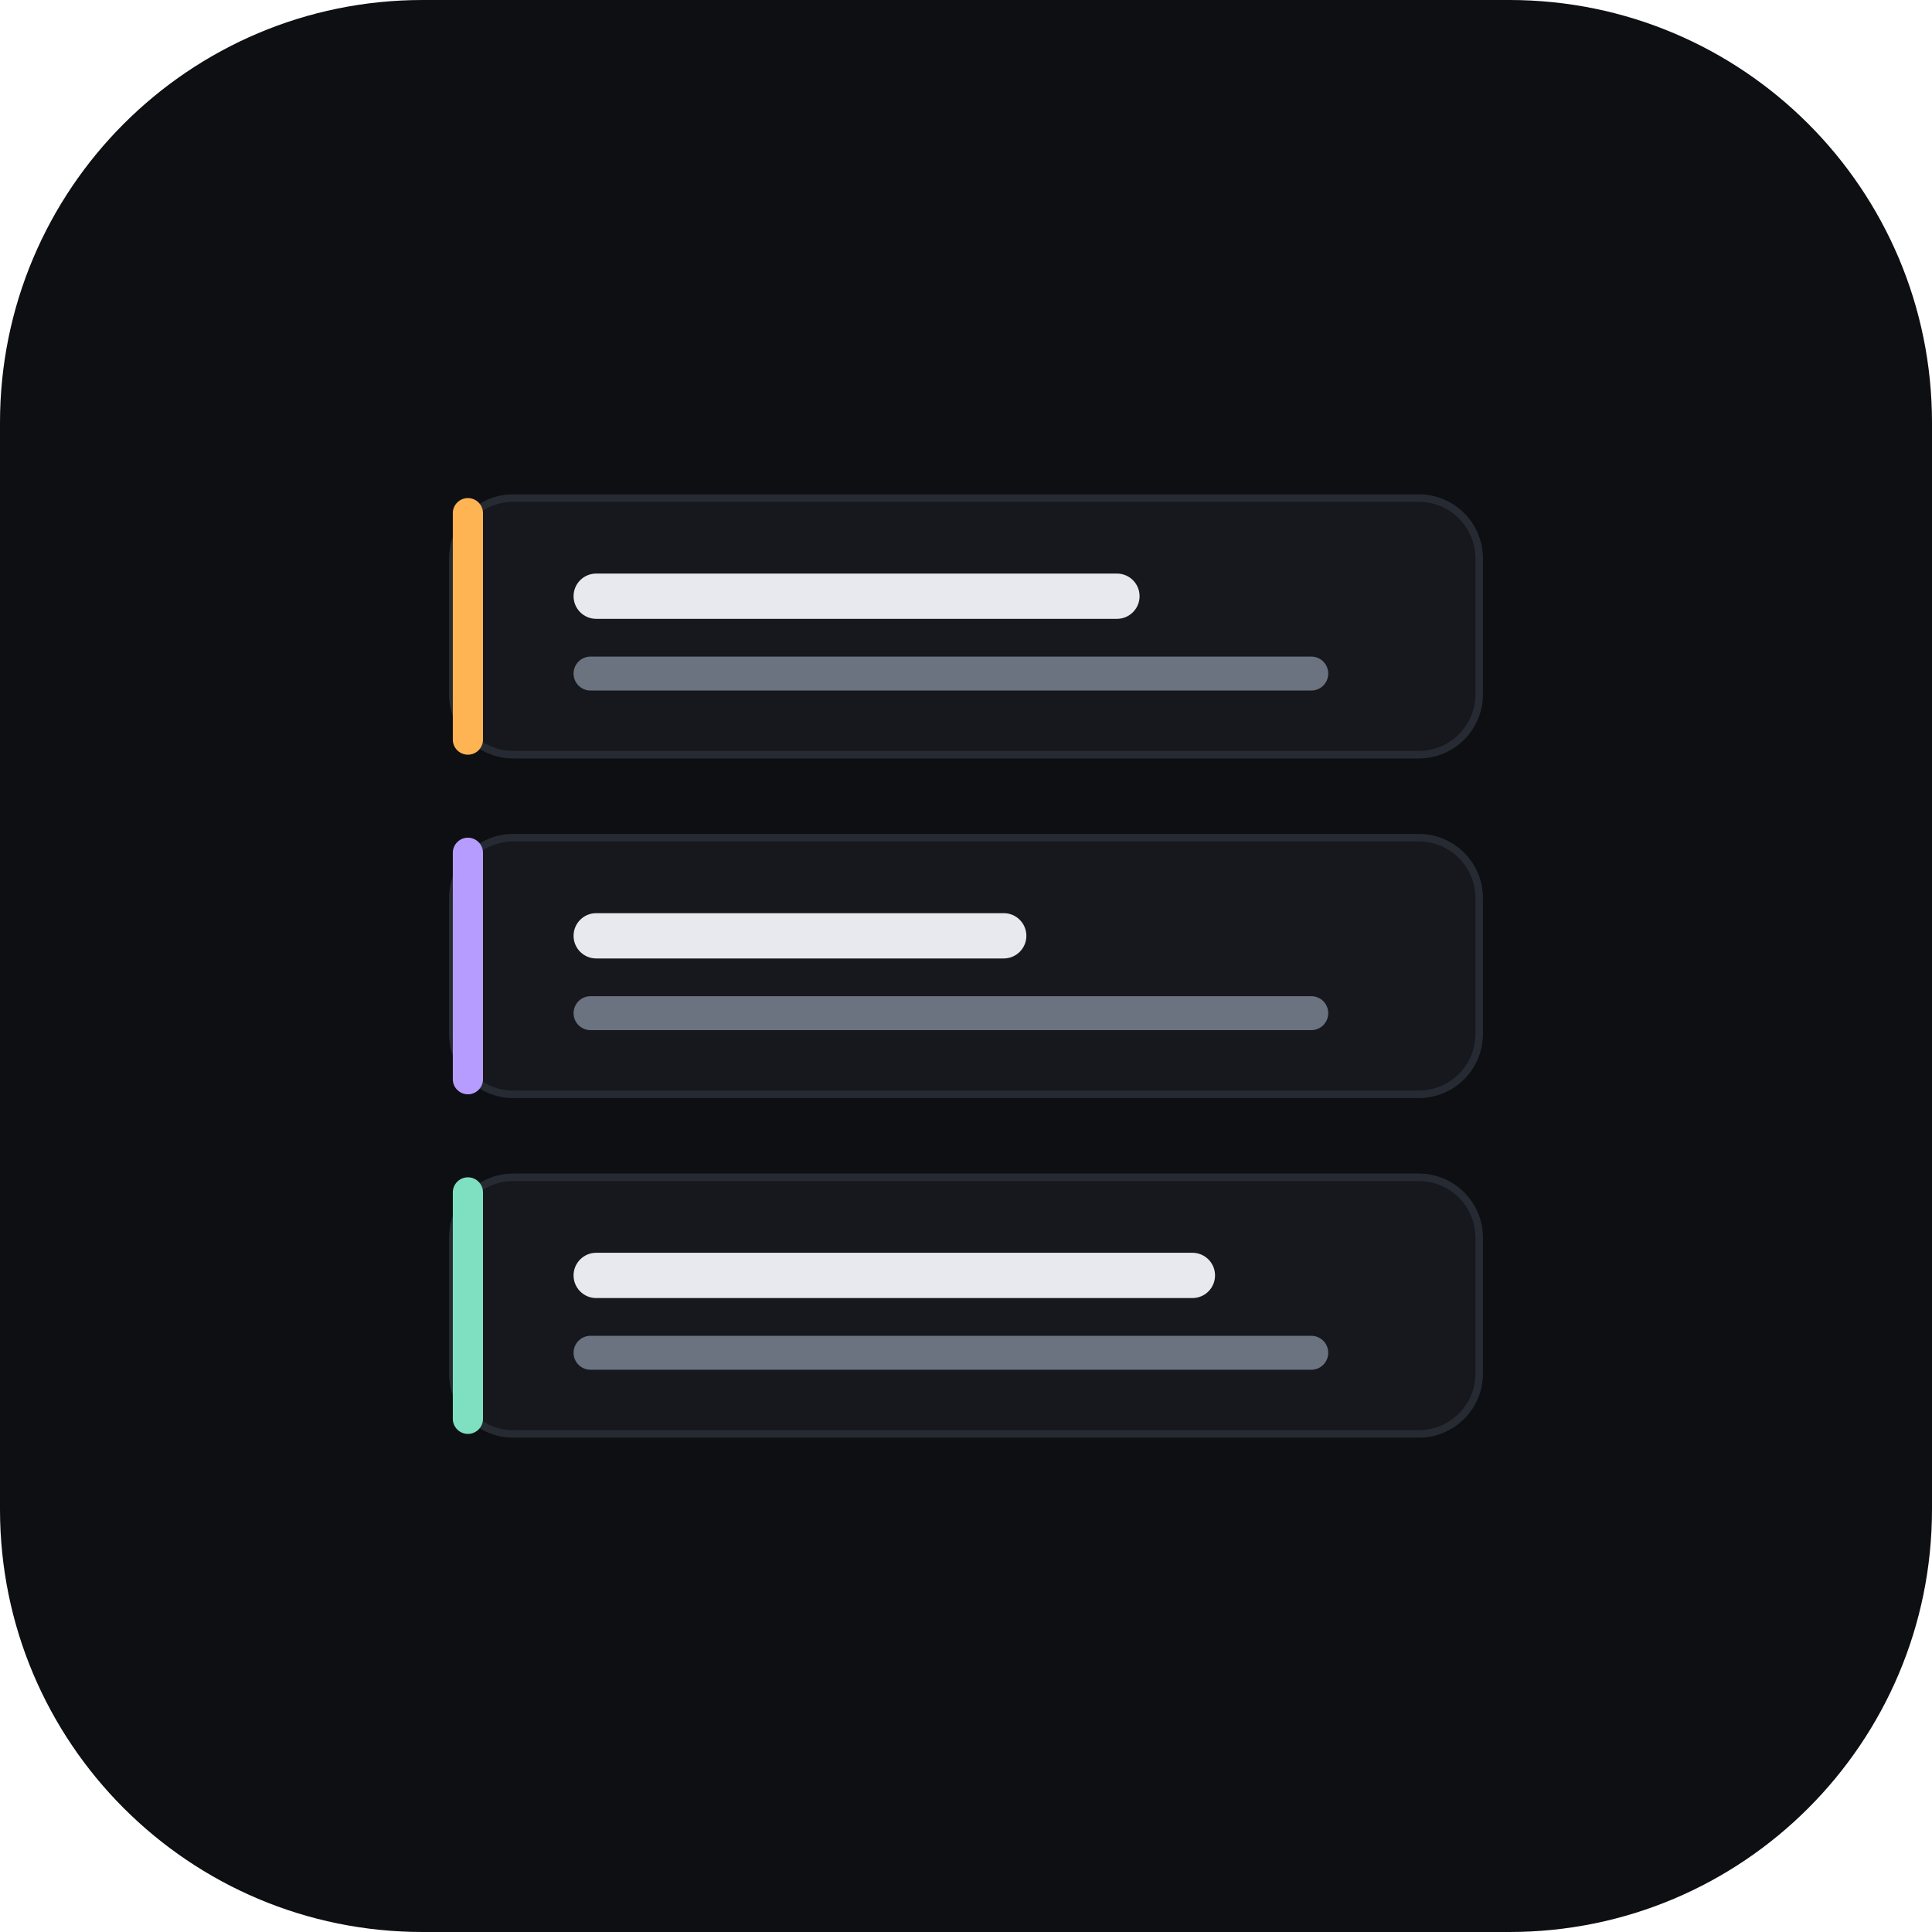
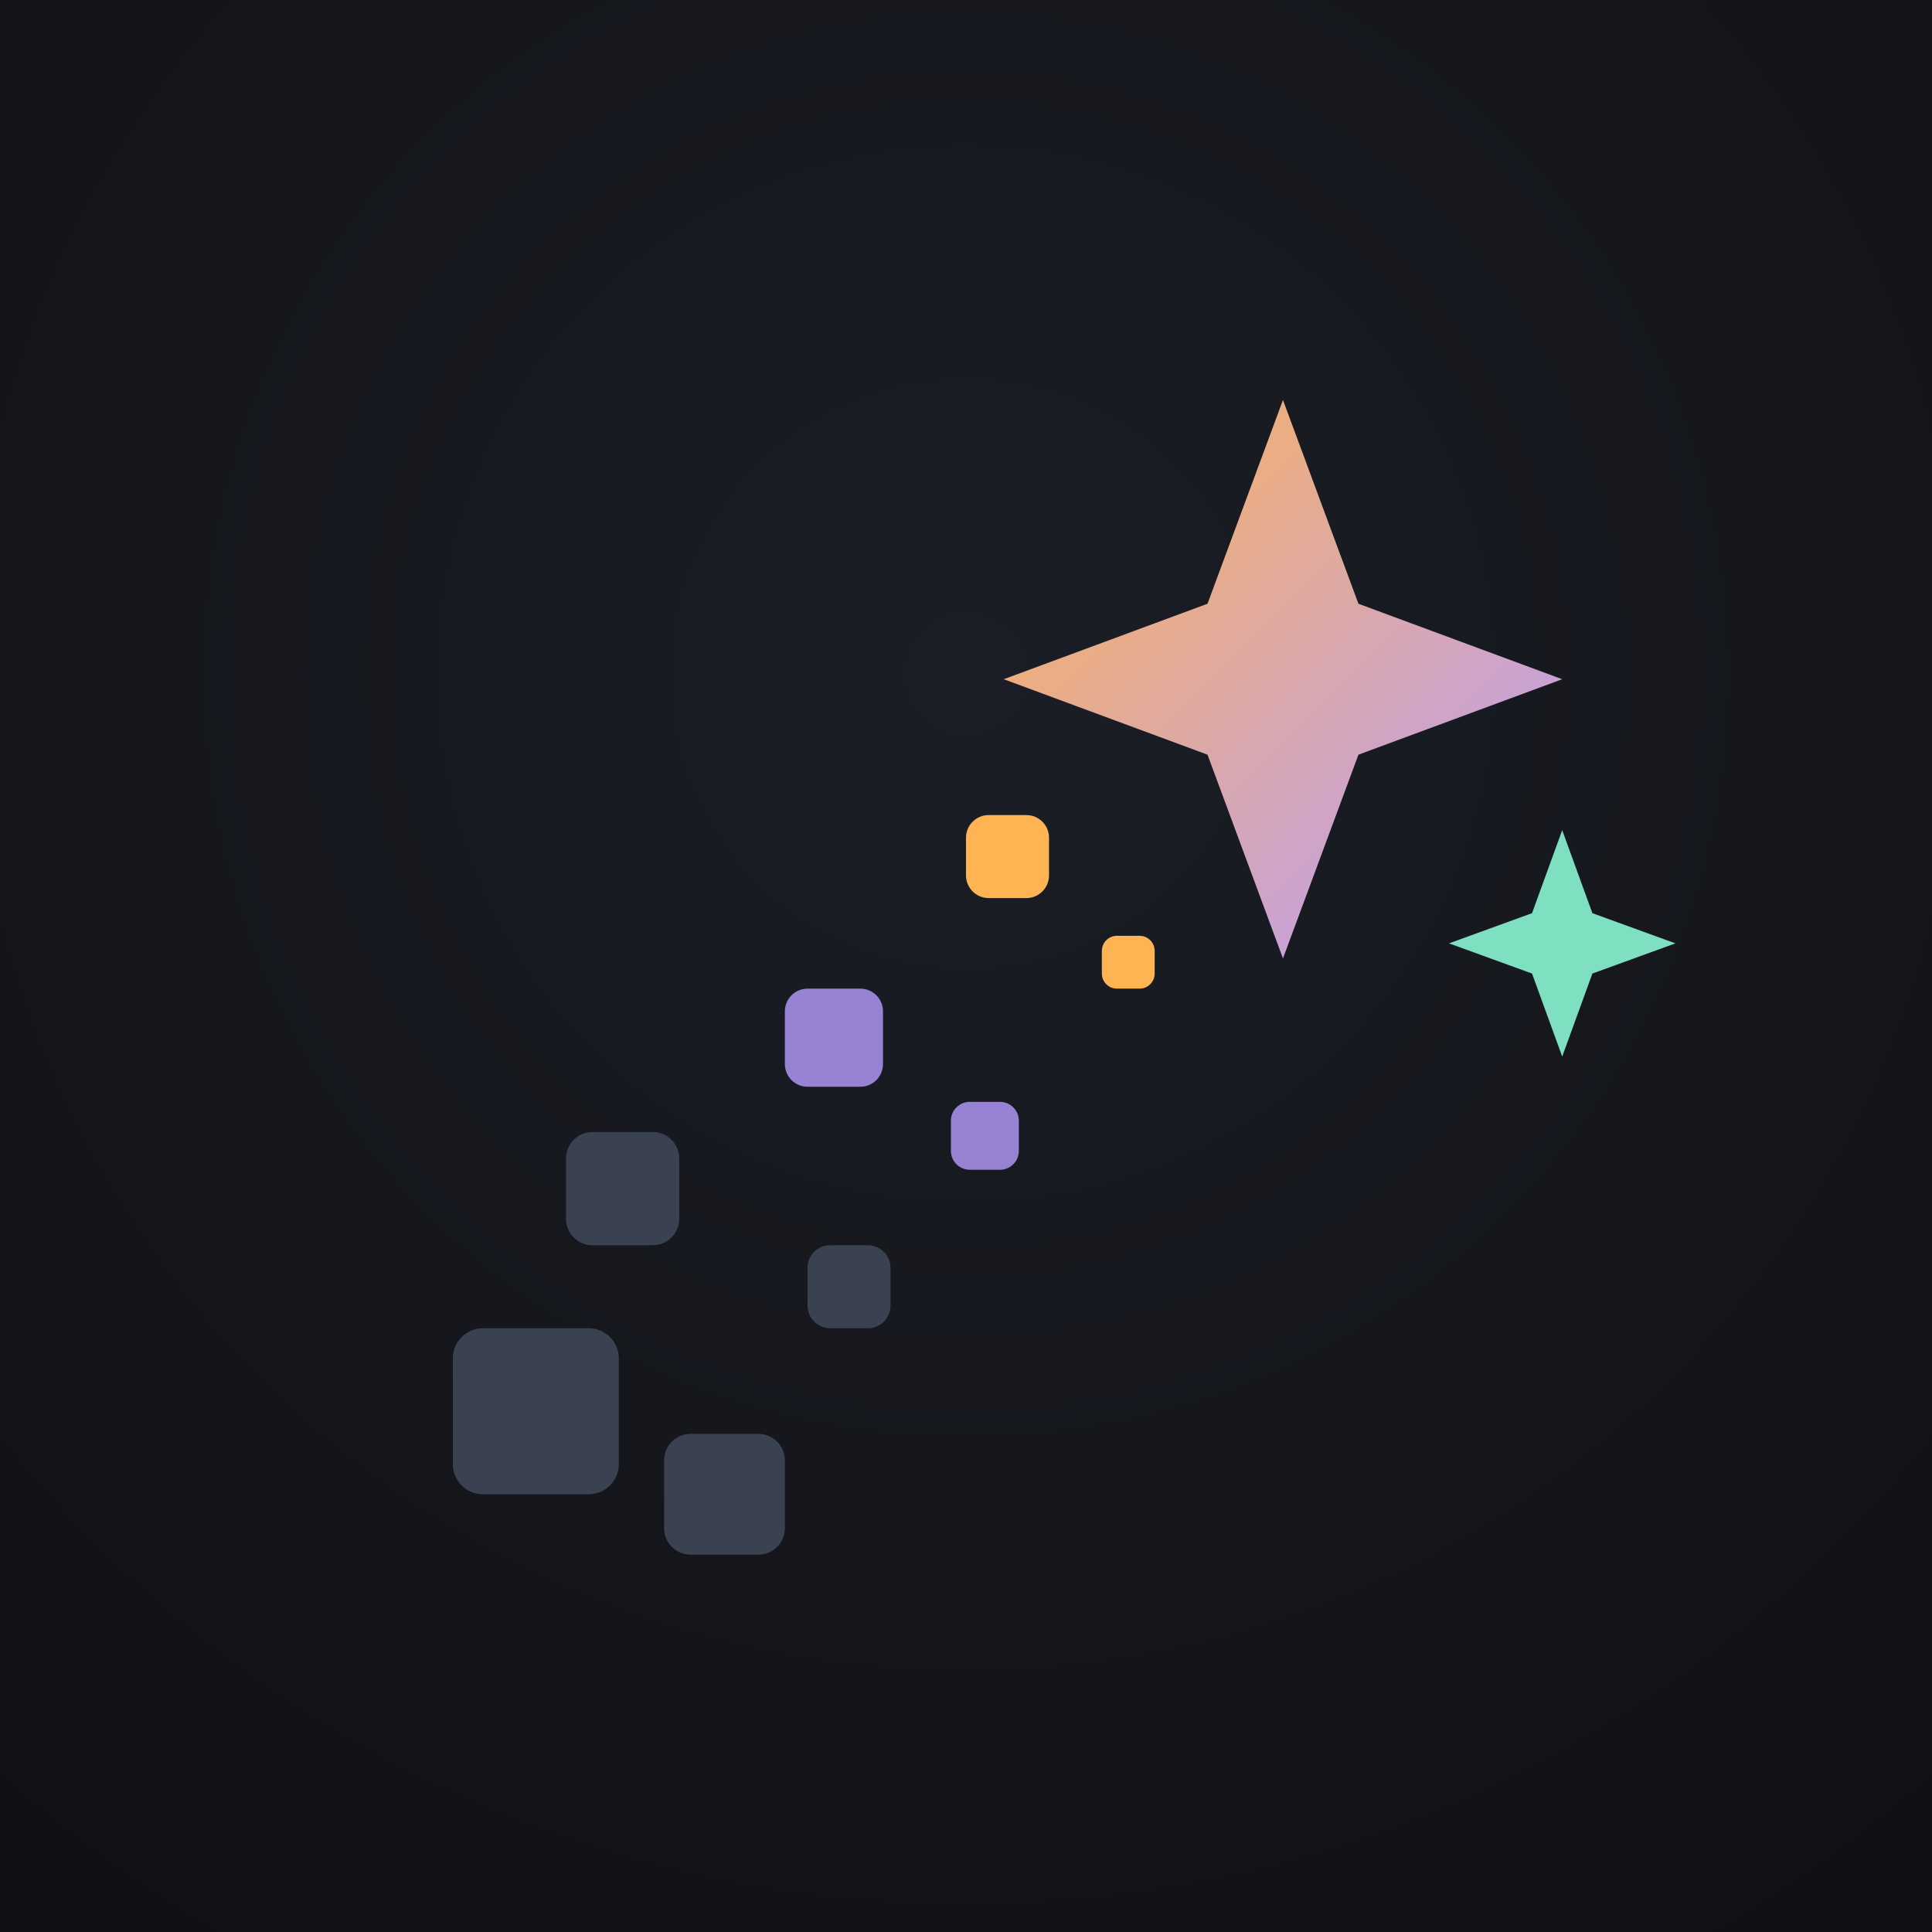
<svg xmlns="http://www.w3.org/2000/svg" width="512" height="512" viewBox="0 0 512 512">
-   <rect width="512" height="512" rx="112" fill="#0e0f12" />
-   <g>
-     <rect x="120" y="132" width="272" height="68" rx="16" fill="#16181d" stroke="#262a32" stroke-width="2" />
-     <rect x="120" y="132" width="8" height="68" rx="4" fill="#ffb454" />
-     <rect x="152" y="152" width="150" height="12" rx="6" fill="#e7e9ee" />
-     <rect x="152" y="174" width="200" height="9" rx="4.5" fill="#6b7280" />
-     <rect x="120" y="222" width="272" height="68" rx="16" fill="#16181d" stroke="#262a32" stroke-width="2" />
-     <rect x="120" y="222" width="8" height="68" rx="4" fill="#b79cff" />
-     <rect x="152" y="242" width="120" height="12" rx="6" fill="#e7e9ee" />
-     <rect x="152" y="264" width="200" height="9" rx="4.5" fill="#6b7280" />
-     <rect x="120" y="312" width="272" height="68" rx="16" fill="#16181d" stroke="#262a32" stroke-width="2" />
-     <rect x="120" y="312" width="8" height="68" rx="4" fill="#7ee0c0" />
-     <rect x="152" y="332" width="170" height="12" rx="6" fill="#e7e9ee" />
-     <rect x="152" y="354" width="200" height="9" rx="4.5" fill="#6b7280" />
+   <defs>
+     <linearGradient id="warm" x1="0" y1="0" x2="1" y2="1">
+       <stop offset="0" stop-color="#ffb454" />
+       <stop offset="1" stop-color="#b79cff" />
+     </linearGradient>
+     <linearGradient id="cool" x1="0" y1="0" x2="1" y2="1">
+       <stop offset="0" stop-color="#7ee0c0" />
+       <stop offset="1" stop-color="#b79cff" />
+     </linearGradient>
+     <linearGradient id="tri" x1="0" y1="0" x2="1" y2="1">
+       <stop offset="0" stop-color="#ffb454" />
+       <stop offset="0.5" stop-color="#b79cff" />
+       <stop offset="1" stop-color="#7ee0c0" />
+     </linearGradient>
+     <radialGradient id="glowbg" cx="0.5" cy="0.35" r="0.9">
+       <stop offset="0" stop-color="#1b1e26" />
+       <stop offset="1" stop-color="#0e0f12" />
+     </radialGradient>
+   </defs>
+   <rect width="512" height="512" rx="0" fill="url(#glowbg)" />
+   <g fill="#3a4150">
+     <rect x="120" y="352" width="44" height="44" rx="8" />
+     <rect x="176" y="380" width="32" height="32" rx="7" />
+     <rect x="150" y="300" width="30" height="30" rx="7" />
+     <rect x="214" y="330" width="22" height="22" rx="6" />
  </g>
+   <g fill="#b79cff" opacity="0.8">
+     <rect x="208" y="262" width="26" height="26" rx="6" />
+     <rect x="252" y="292" width="18" height="18" rx="5" />
+   </g>
+   <g fill="#ffb454">
+     <rect x="256" y="216" width="22" height="22" rx="6" />
+     <rect x="292" y="248" width="14" height="14" rx="4" />
+   </g>
+   <path d="M340 106 l20 54 54 20 -54 20 -20 54 -20 -54 -54 -20 54 -20 z" fill="url(#warm)" />
+   <path d="M414 220 l8 22 22 8 -22 8 -8 22 -8 -22 -22 -8 22 -8 z" fill="#7ee0c0" />
</svg>
